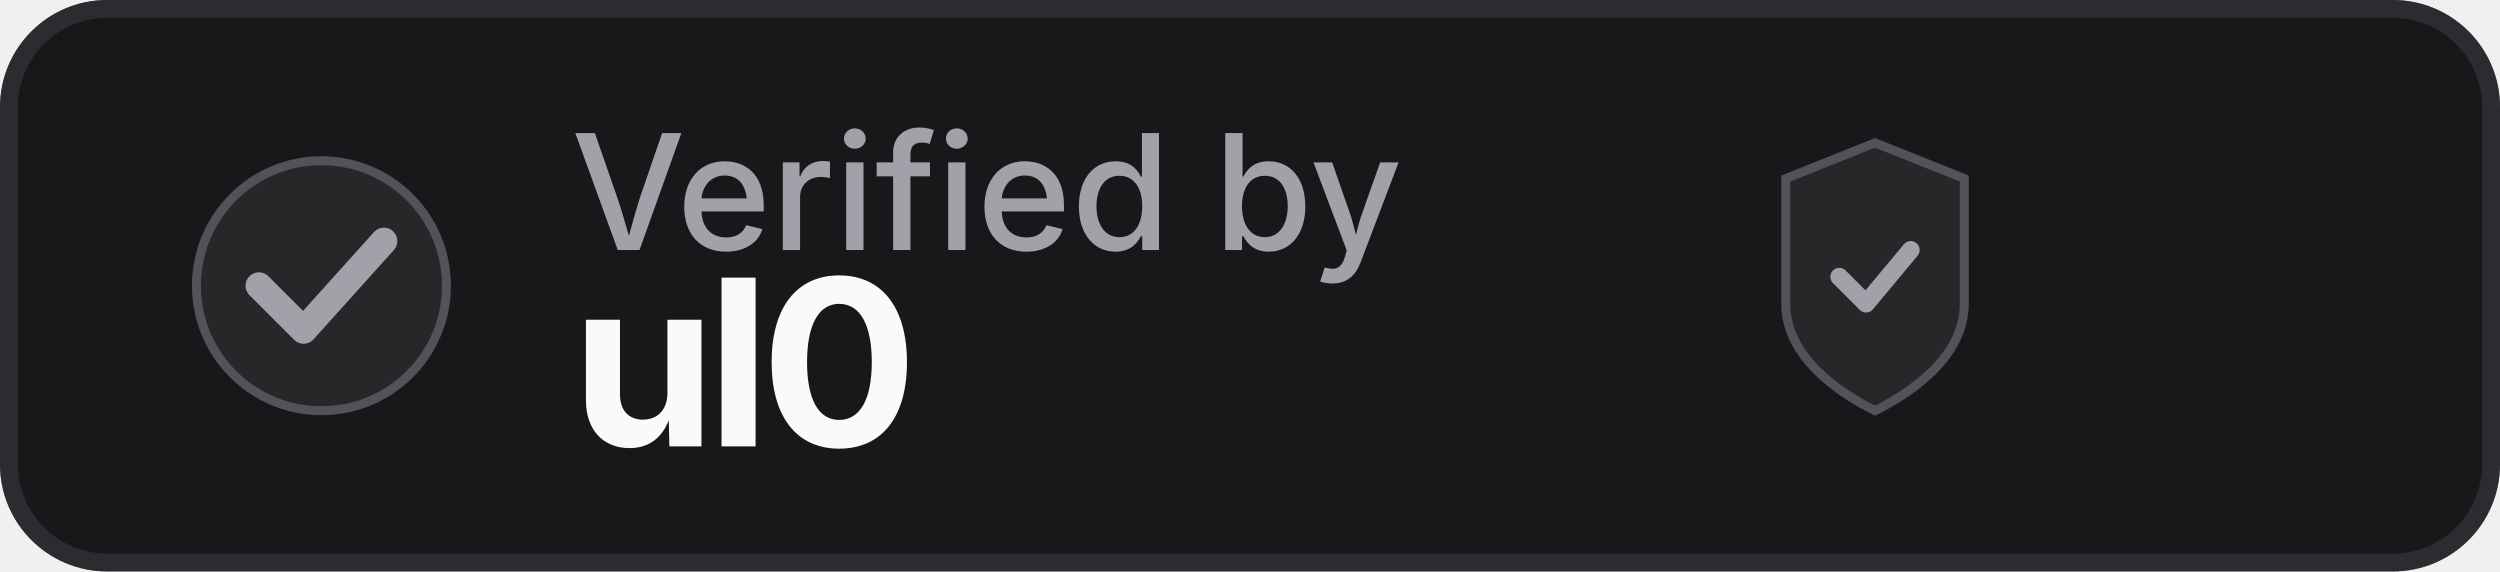
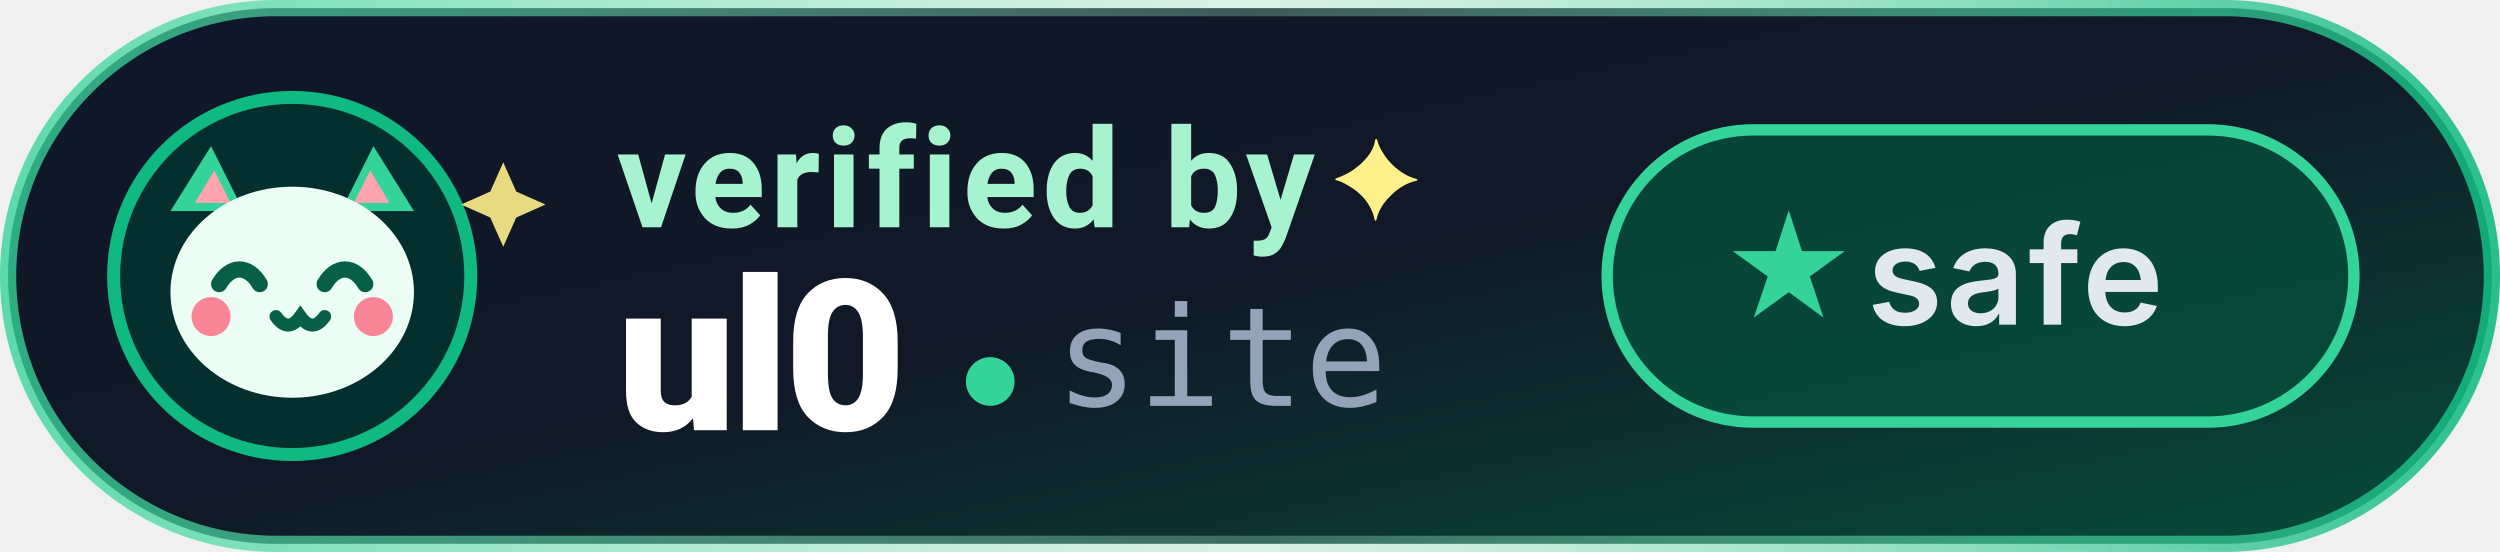
- <svg xmlns="http://www.w3.org/2000/svg" width="140" height="32" viewBox="0 0 140 32" fill="none">
-   <rect width="140" height="32" rx="6" fill="#18181B" />
-   <rect x="0.5" y="0.5" width="139" height="31" rx="5.5" stroke="#3F3F46" stroke-opacity="0.5" />
-   <circle cx="18" cy="16" r="7" fill="#27272A" />
-   <circle cx="18" cy="16" r="7" stroke="#52525B" stroke-width="0.5" />
-   <path d="M14.5 16L17 18.5L21.5 13.5" stroke="#A1A1AA" stroke-width="1.5" stroke-linecap="round" stroke-linejoin="round" />
-   <text x="32" y="14" fill="#A1A1AA" font-family="system-ui, -apple-system, sans-serif" font-size="9" font-weight="500">Verified by</text>
-   <text x="32" y="25" fill="#FAFAFA" font-family="system-ui, -apple-system, sans-serif" font-size="13" font-weight="700" letter-spacing="-0.5">ul0</text>
-   <path d="M100 10L100 17C100 20 103 22 105 23C107 22 110 20 110 17L110 10L105 8L100 10Z" fill="#27272A" stroke="#52525B" stroke-width="0.5" />
-   <path d="M103 15.5L104.5 17L107 14" stroke="#A1A1AA" stroke-width="1" stroke-linecap="round" stroke-linejoin="round" />
+ <svg xmlns="http://www.w3.org/2000/svg" width="154" height="34" viewBox="0 0 154 34" fill="none">
+   <defs>
+     <linearGradient id="bgGrad" x1="0%" y1="0%" x2="100%" y2="100%">
+       <stop offset="0%" stop-color="#0f172a" />
+       <stop offset="50%" stop-color="#111827" />
+       <stop offset="100%" stop-color="#064e3b" />
+     </linearGradient>
+     <linearGradient id="borderGrad" x1="0%" y1="0%" x2="100%" y2="0%">
+       <stop offset="0%" stop-color="#34d399" stop-opacity="0.8" />
+       <stop offset="50%" stop-color="#a7f3d0" stop-opacity="0.3" />
+       <stop offset="100%" stop-color="#10b981" stop-opacity="0.9" />
+     </linearGradient>
+     <linearGradient id="mascotGrad" x1="0%" y1="0%" x2="100%" y2="100%">
+       <stop offset="0%" stop-color="#34d399" />
+       <stop offset="100%" stop-color="#059669" />
+     </linearGradient>
+   </defs>
+   <rect x="0.5" y="0.5" width="153" height="33" rx="16.5" fill="url(#bgGrad)" />
+   <rect x="0.5" y="0.5" width="153" height="33" rx="16.5" stroke="url(#borderGrad)" stroke-width="1" />
+   <circle cx="18" cy="17" r="11" fill="#042f2e" stroke="#10b981" stroke-width="0.8" />
+   <path d="M10.5 13L13 9L15 13Z" fill="#34d399" />
+   <path d="M12 12.5L13.2 10.5L14.2 12.5Z" fill="#fda4af" />
+   <path d="M21 13L23 9L25.5 13Z" fill="#34d399" />
+   <path d="M21.8 12.5L22.8 10.5L24 12.5Z" fill="#fda4af" />
+   <ellipse cx="18" cy="18" rx="7.5" ry="6.5" fill="#ecfdf5" />
+   <path d="M13.5 17.5C14.2 16.3 15.3 16.3 16 17.5" stroke="#065f46" stroke-width="1" stroke-linecap="round" />
+   <path d="M20 17.5C20.7 16.3 21.8 16.3 22.5 17.5" stroke="#065f46" stroke-width="1" stroke-linecap="round" />
+   <circle cx="13" cy="19.5" r="1.2" fill="#fb7185" opacity="0.85" />
+   <circle cx="23" cy="19.5" r="1.2" fill="#fb7185" opacity="0.85" />
+   <path d="M17 19.5C17.5 20.2 18 20.2 18.5 19.5C19 20.2 19.5 20.2 20 19.5" stroke="#065f46" stroke-width="0.8" stroke-linecap="round" />
+   <path d="M31 10L31.8 11.8L33.6 12.6L31.8 13.4L31 15.2L30.2 13.4L28.4 12.6L30.2 11.8Z" fill="#fef08a" opacity="0.9" />
+   <text x="38" y="14" fill="#a7f3d0" font-family="-apple-system, BlinkMacSystemFont, 'Segoe UI', Roboto, 'Outfit', 'Inter', sans-serif" font-size="8.5" font-weight="600" letter-spacing="0.3">verified by</text>
+   <text x="82" y="13.5" fill="#fef08a" font-size="7">✦</text>
+   <text x="38" y="26.5" fill="#ffffff" font-family="-apple-system, BlinkMacSystemFont, 'Segoe UI', Roboto, 'Outfit', 'Inter', sans-serif" font-size="13" font-weight="800" letter-spacing="-0.3">ul0</text>
+   <circle cx="61" cy="23.5" r="1.5" fill="#34d399" />
+   <text x="65" y="25" fill="#94a3b8" font-family="monospace" font-size="8.5" font-weight="500">site</text>
+   <rect x="99" y="8" width="46" height="18" rx="9" fill="#064e3b" fill-opacity="0.8" stroke="#34d399" stroke-width="0.7" />
+   <text x="106" y="19.5" fill="#34d399" font-family="-apple-system, BlinkMacSystemFont, sans-serif" font-size="8" font-weight="700">★</text>
+   <text x="115" y="20" fill="#e2e8f0" font-family="-apple-system, BlinkMacSystemFont, 'Segoe UI', sans-serif" font-size="8.5" font-weight="600" letter-spacing="0.2">safe</text>
</svg>
